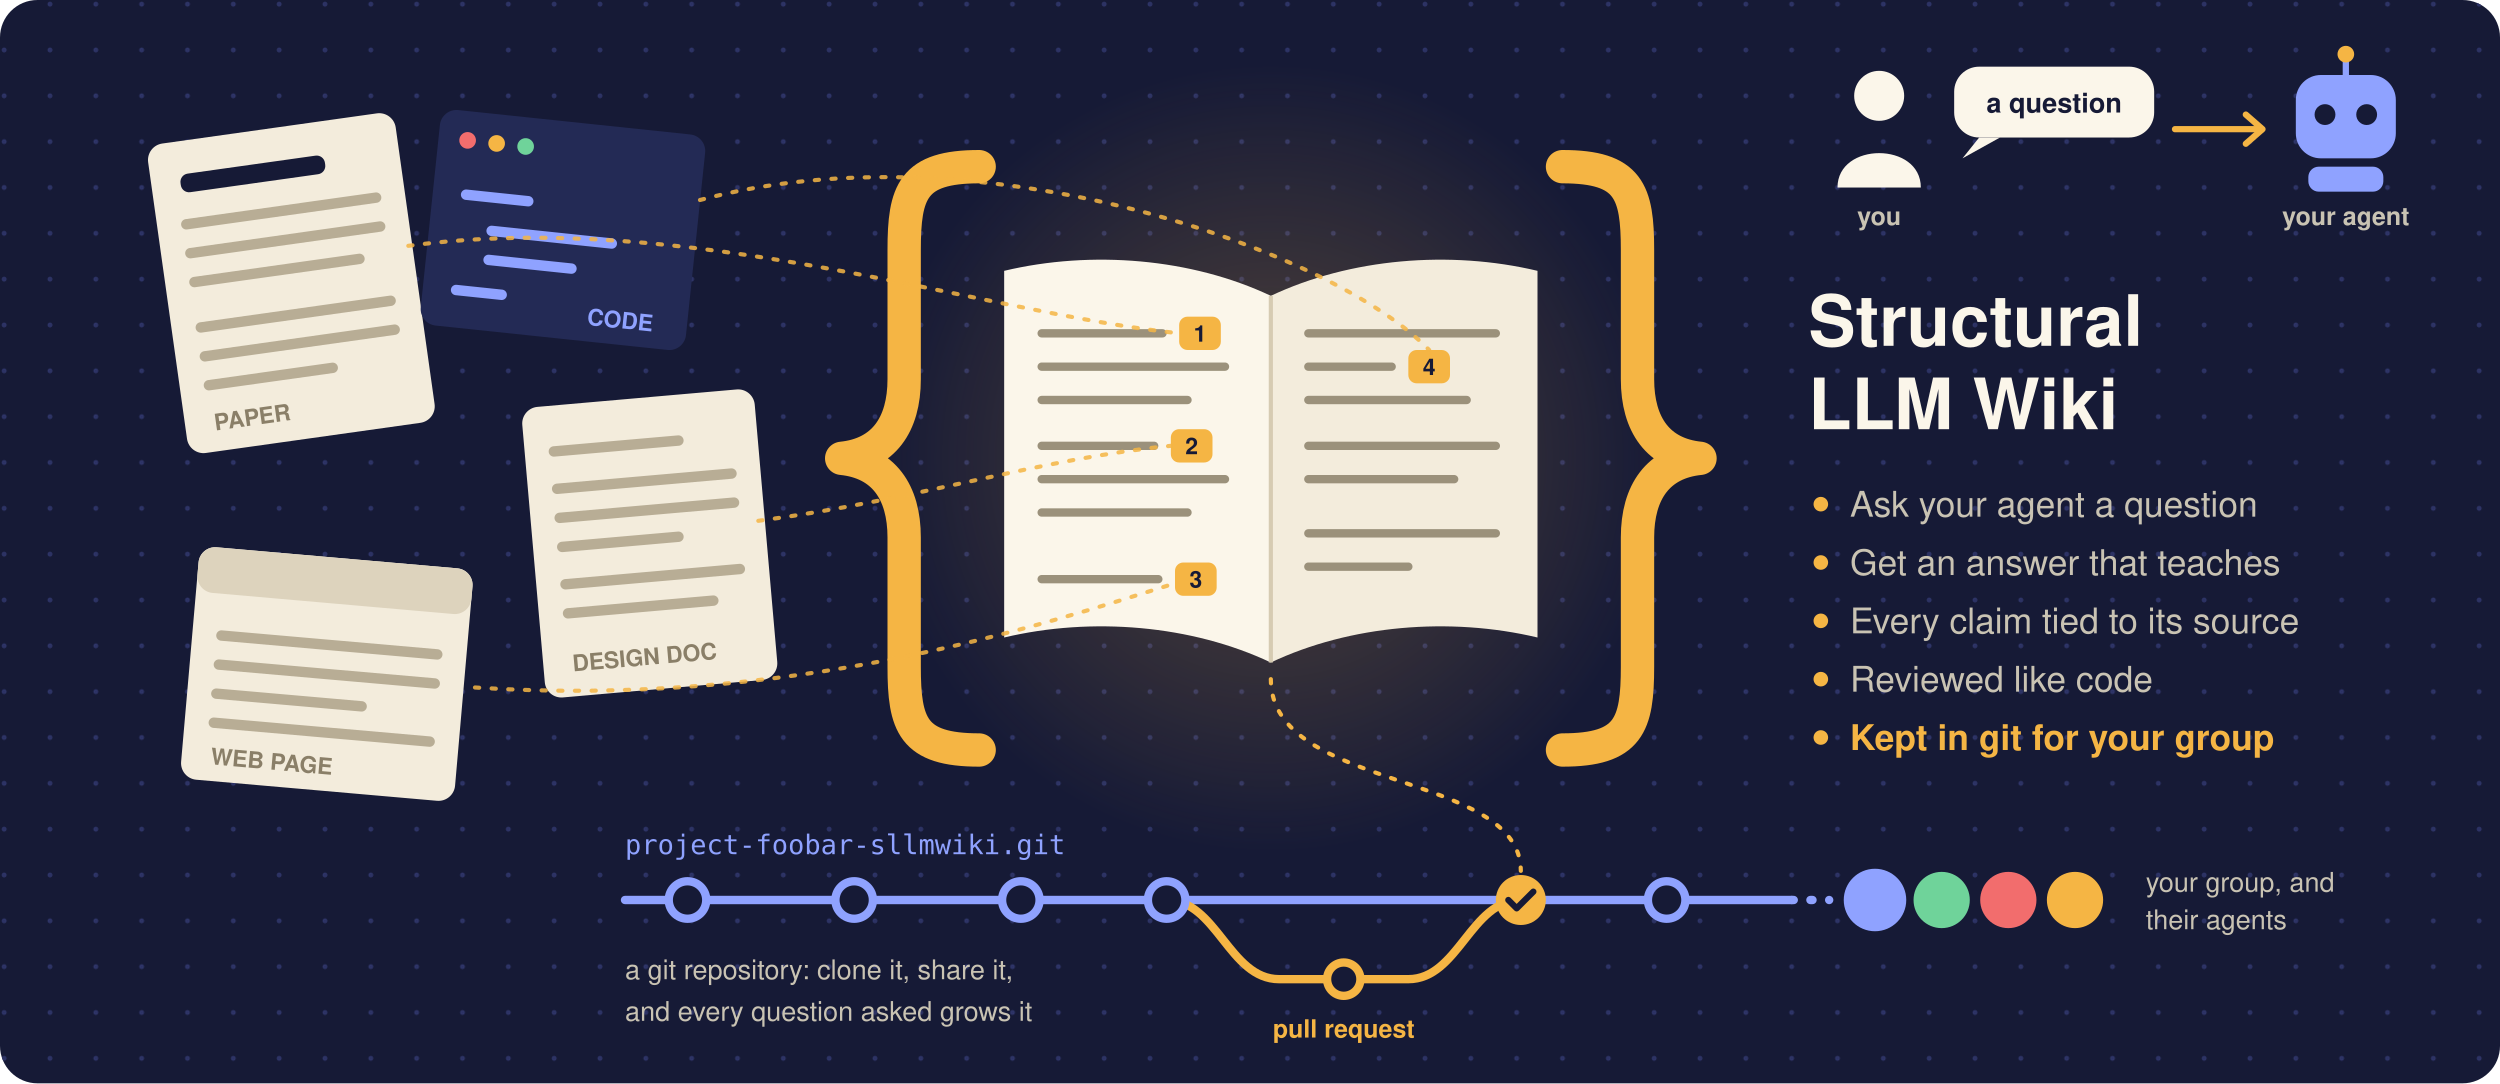
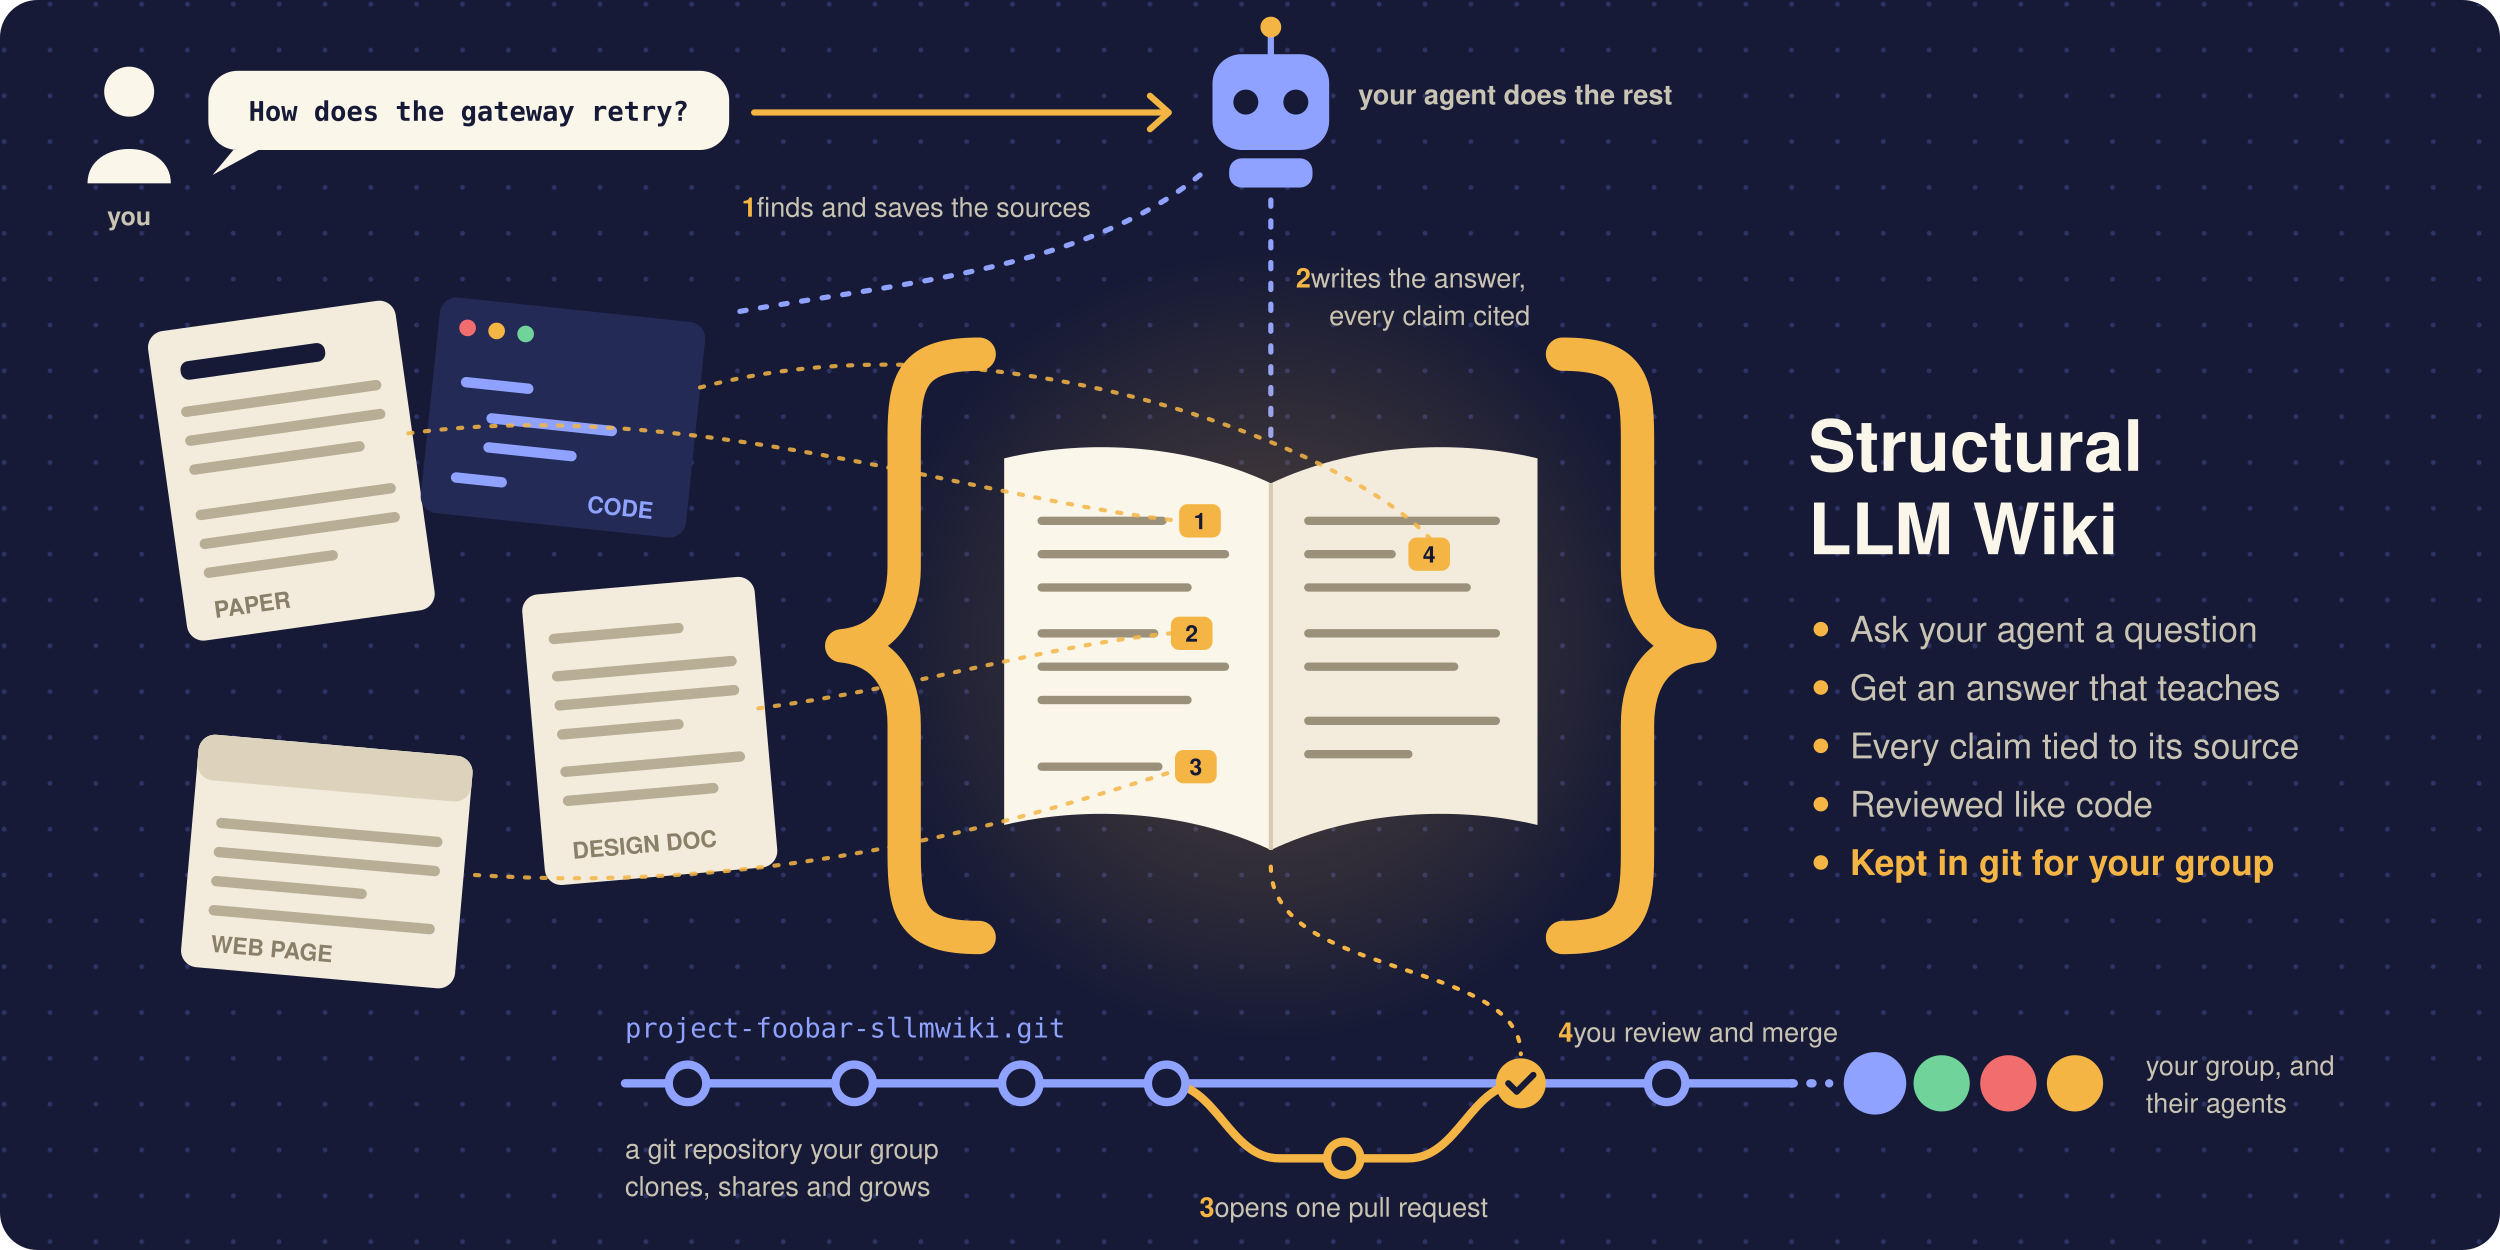
- <svg xmlns="http://www.w3.org/2000/svg" width="1200" height="520" viewBox="0 0 1200 520" font-family="-apple-system, Segoe UI, Helvetica, Arial, sans-serif">
+ <svg xmlns="http://www.w3.org/2000/svg" width="1200" height="600" viewBox="0 0 1200 600" font-family="-apple-system, Segoe UI, Helvetica, Arial, sans-serif">
  <defs>
    <radialGradient id="glow" cx="0.5" cy="0.5" r="0.5">
      <stop offset="0" stop-color="#f5b544" stop-opacity="0.28" />
      <stop offset="1" stop-color="#f5b544" stop-opacity="0" />
    </radialGradient>
    <pattern id="dots" width="22" height="22" patternUnits="userSpaceOnUse">
      <circle cx="2" cy="2" r="1.2" fill="#2c3263" />
    </pattern>
  </defs>
-   <rect width="1200" height="520" rx="18" fill="#161a36" />
-   <rect width="1200" height="520" rx="18" fill="url(#dots)" />
-   <g stroke-linecap="round">
-     <g transform="translate(70 70) rotate(-8)">
-       <rect width="120" height="150" rx="8" fill="#f3ecdc" />
-       <rect x="14" y="16" width="70" height="9" rx="4" fill="#161a36" />
-       <path d="M14 40h92M14 54h92M14 68h80M14 90h92M14 104h92M14 118h60" stroke="#b8ad95" stroke-width="5" />
-       <text x="14" y="140" font-size="11" font-weight="700" fill="#8a7f68">PAPER</text>
+   <rect width="1200" height="600" rx="18" fill="#161a36" />
+   <rect width="1200" height="600" rx="18" fill="url(#dots)" />
+   <g>
+     <circle cx="62" cy="44" r="12" fill="#fbf6ea" />
+     <path d="M42 88 C 42 66 82 66 82 88 Z" fill="#fbf6ea" />
+     <text x="62" y="108" font-size="12" font-weight="700" fill="#c9c3b3" text-anchor="middle">you</text>
+     <rect x="100" y="34" width="250" height="38" rx="14" fill="#fbf6ea" />
+     <path d="M112 72 l-10 12 l22 -12 z" fill="#fbf6ea" />
+     <text x="225" y="58" font-size="13" font-weight="700" fill="#161a36" text-anchor="middle" font-family="ui-monospace, SFMono-Regular, Menlo, monospace">How does the gateway retry?</text>
+     <path d="M362 54 H 560" stroke="#f5b544" stroke-width="3" stroke-linecap="round" />
+     <path d="M552 46 l9 8 l-9 8" fill="none" stroke="#f5b544" stroke-width="3" stroke-linecap="round" stroke-linejoin="round" />
+   </g>
+   <g>
+     <path d="M610 26 v-10" stroke="#8fa2ff" stroke-width="3" stroke-linecap="round" />
+     <circle cx="610" cy="13" r="5" fill="#f5b544" />
+     <rect x="582" y="26" width="56" height="46" rx="14" fill="#8fa2ff" />
+     <circle cx="598" cy="49" r="6" fill="#161a36" />
+     <circle cx="622" cy="49" r="6" fill="#161a36" />
+     <rect x="590" y="76" width="40" height="14" rx="6" fill="#8fa2ff" />
+     <text x="652" y="50" font-size="13" font-weight="700" fill="#c9c3b3">your agent does the rest</text>
+   </g>
+   <g fill="none" stroke="#8fa2ff" stroke-width="2.5" stroke-dasharray="3 7" stroke-linecap="round">
+     <path d="M576 84 C 520 130 430 136 352 150" />
+     <path d="M610 96 V 212" />
+   </g>
+   <g font-size="13" fill="#c9c3b3">
+     <text x="356" y="104">
+       <tspan fill="#f5b544" font-weight="800">1 </tspan>finds and saves the sources</text>
+     <text x="622" y="138">
+       <tspan fill="#f5b544" font-weight="800">2 </tspan>writes the answer,</text>
+     <text x="638" y="156">every claim cited</text>
+   </g>
+   <g transform="translate(0 90)">
+     <g stroke-linecap="round">
+       <g transform="translate(70 70) rotate(-8)">
+         <rect width="120" height="150" rx="8" fill="#f3ecdc" />
+         <rect x="14" y="16" width="70" height="9" rx="4" fill="#161a36" />
+         <path d="M14 40h92M14 54h92M14 68h80M14 90h92M14 104h92M14 118h60" stroke="#b8ad95" stroke-width="5" />
+         <text x="14" y="140" font-size="11" font-weight="700" fill="#8a7f68">PAPER</text>
+       </g>
+       <g transform="translate(212 52) rotate(6)">
+         <rect width="128" height="104" rx="8" fill="#232a55" />
+         <circle cx="14" cy="14" r="4" fill="#f26d6d" />
+         <circle cx="28" cy="14" r="4" fill="#f5b544" />
+         <circle cx="42" cy="14" r="4" fill="#6fd39a" />
+         <path d="M16 40h30M30 56h58M30 70h40M16 86h22" stroke="#8fa2ff" stroke-width="5" />
+         <text x="80" y="96" font-size="11" font-weight="700" fill="#8fa2ff">CODE</text>
+       </g>
+       <g transform="translate(96 262) rotate(5)">
+         <rect width="132" height="112" rx="8" fill="#f3ecdc" />
+         <rect width="132" height="22" rx="8" fill="#ddd3bd" />
+         <path d="M14 42h104M14 56h104M14 70h70M14 84h104" stroke="#b8ad95" stroke-width="5" />
+         <text x="14" y="104" font-size="11" font-weight="700" fill="#8a7f68">WEB PAGE</text>
+       </g>
+       <g transform="translate(250 196) rotate(-5)">
+         <rect width="112" height="140" rx="8" fill="#f3ecdc" />
+         <path d="M14 22h60M14 40h84M14 54h84M14 68h56M14 86h84M14 100h70" stroke="#b8ad95" stroke-width="5" />
+         <text x="14" y="128" font-size="11" font-weight="700" fill="#8a7f68">DESIGN DOC</text>
+       </g>
    </g>
-     <g transform="translate(212 52) rotate(6)">
-       <rect width="128" height="104" rx="8" fill="#232a55" />
-       <circle cx="14" cy="14" r="4" fill="#f26d6d" />
-       <circle cx="28" cy="14" r="4" fill="#f5b544" />
-       <circle cx="42" cy="14" r="4" fill="#6fd39a" />
-       <path d="M16 40h30M30 56h58M30 70h40M16 86h22" stroke="#8fa2ff" stroke-width="5" />
-       <text x="80" y="96" font-size="11" font-weight="700" fill="#8fa2ff">CODE</text>
+     <circle cx="610" cy="220" r="190" fill="url(#glow)" />
+     <g fill="none" stroke="#f5b544" stroke-width="16" stroke-linecap="round" stroke-linejoin="round">
+       <path d="M470 80 C 438 80 434 92 434 120 L 434 182 C 434 204 424 218 404 220 C 424 222 434 236 434 258 L 434 320 C 434 348 438 360 470 360" />
+       <path d="M750 80 C 782 80 786 92 786 120 L 786 182 C 786 204 796 218 816 220 C 796 222 786 236 786 258 L 786 320 C 786 348 782 360 750 360" />
    </g>
-     <g transform="translate(96 262) rotate(5)">
-       <rect width="132" height="112" rx="8" fill="#f3ecdc" />
-       <rect width="132" height="22" rx="8" fill="#ddd3bd" />
-       <path d="M14 42h104M14 56h104M14 70h70M14 84h104" stroke="#b8ad95" stroke-width="5" />
-       <text x="14" y="104" font-size="11" font-weight="700" fill="#8a7f68">WEB PAGE</text>
+     <g>
+       <path d="M610 142 C 572 124 524 120 482 130 L 482 306 C 524 296 572 300 610 318 Z" fill="#fbf6ea" />
+       <path d="M610 142 C 648 124 696 120 738 130 L 738 306 C 696 296 648 300 610 318 Z" fill="#f3ecdc" />
+       <path d="M610 142 L 610 318" stroke="#d6cbb2" stroke-width="2" />
+       <g stroke="#9b917b" stroke-width="4" stroke-linecap="round">
+         <path d="M500 160 h58 M500 176 h88 M500 192 h70 M500 214 h54 M500 230 h88 M500 246 h70 M500 278 h56" />
+         <path d="M628 160 h90 M628 176 h40 M628 192 h76 M628 214 h90 M628 230 h70 M628 256 h90 M628 272 h48" />
+       </g>
+       <g font-size="11" font-weight="800" fill="#161a36" text-anchor="middle">
+         <rect x="566" y="152" width="20" height="16" rx="4" fill="#f5b544" />
+         <text x="576" y="164">1</text>
+         <rect x="562" y="206" width="20" height="16" rx="4" fill="#f5b544" />
+         <text x="572" y="218">2</text>
+         <rect x="564" y="270" width="20" height="16" rx="4" fill="#f5b544" />
+         <text x="574" y="282">3</text>
+         <rect x="676" y="168" width="20" height="16" rx="4" fill="#f5b544" />
+         <text x="686" y="180">4</text>
+       </g>
    </g>
-     <g transform="translate(250 196) rotate(-5)">
-       <rect width="112" height="140" rx="8" fill="#f3ecdc" />
-       <path d="M14 22h60M14 40h84M14 54h84M14 68h56M14 86h84M14 100h70" stroke="#b8ad95" stroke-width="5" />
-       <text x="14" y="128" font-size="11" font-weight="700" fill="#8a7f68">DESIGN DOC</text>
+     <g fill="none" stroke="#f5b544" stroke-width="2" stroke-dasharray="2 6" stroke-linecap="round" opacity="0.85">
+       <path d="M196 118 C 330 100, 470 150, 566 160" />
+       <path d="M336 96 C 470 60, 640 120, 686 168" />
+       <path d="M364 250 C 440 240, 500 220, 562 214" />
+       <path d="M228 330 C 380 340, 500 300, 564 280" />
    </g>
  </g>
-   <circle cx="610" cy="220" r="190" fill="url(#glow)" />
-   <g fill="none" stroke="#f5b544" stroke-width="16" stroke-linecap="round" stroke-linejoin="round">
-     <path d="M470 80 C 438 80 434 92 434 120 L 434 182 C 434 204 424 218 404 220 C 424 222 434 236 434 258 L 434 320 C 434 348 438 360 470 360" />
-     <path d="M750 80 C 782 80 786 92 786 120 L 786 182 C 786 204 796 218 816 220 C 796 222 786 236 786 258 L 786 320 C 786 348 782 360 750 360" />
-   </g>
-   <g>
-     <path d="M610 142 C 572 124 524 120 482 130 L 482 306 C 524 296 572 300 610 318 Z" fill="#fbf6ea" />
-     <path d="M610 142 C 648 124 696 120 738 130 L 738 306 C 696 296 648 300 610 318 Z" fill="#f3ecdc" />
-     <path d="M610 142 L 610 318" stroke="#d6cbb2" stroke-width="2" />
-     <g stroke="#9b917b" stroke-width="4" stroke-linecap="round">
-       <path d="M500 160 h58 M500 176 h88 M500 192 h70 M500 214 h54 M500 230 h88 M500 246 h70 M500 278 h56" />
-       <path d="M628 160 h90 M628 176 h40 M628 192 h76 M628 214 h90 M628 230 h70 M628 256 h90 M628 272 h48" />
-     </g>
-     <g font-size="11" font-weight="800" fill="#161a36" text-anchor="middle">
-       <rect x="566" y="152" width="20" height="16" rx="4" fill="#f5b544" />
-       <text x="576" y="164">1</text>
-       <rect x="562" y="206" width="20" height="16" rx="4" fill="#f5b544" />
-       <text x="572" y="218">2</text>
-       <rect x="564" y="270" width="20" height="16" rx="4" fill="#f5b544" />
-       <text x="574" y="282">3</text>
-       <rect x="676" y="168" width="20" height="16" rx="4" fill="#f5b544" />
-       <text x="686" y="180">4</text>
-     </g>
-   </g>
-   <g fill="none" stroke="#f5b544" stroke-width="2" stroke-dasharray="2 6" stroke-linecap="round" opacity="0.85">
-     <path d="M196 118 C 330 100, 470 150, 566 160" />
-     <path d="M336 96 C 470 60, 640 120, 686 168" />
-     <path d="M364 250 C 440 240, 500 220, 562 214" />
-     <path d="M228 330 C 380 340, 500 300, 564 280" />
-   </g>
  <g stroke-linecap="round" fill="none">
-     <path d="M300 432 H 860" stroke="#8fa2ff" stroke-width="4" />
-     <path d="M560 432 C 584 432 590 470 614 470 H 676 C 700 470 706 432 730 432" stroke="#f5b544" stroke-width="4" />
-     <path d="M610 326 C 610 380 730 370 730 418" stroke="#f5b544" stroke-width="2" stroke-dasharray="2 6" />
+     <path d="M300 520 H 860" stroke="#8fa2ff" stroke-width="4" />
+     <path d="M560 520 C 584 520 590 556 614 556 H 676 C 700 556 706 520 730 520" stroke="#f5b544" stroke-width="4" />
+     <path d="M610 416 C 610 470 730 460 730 506" stroke="#f5b544" stroke-width="2" stroke-dasharray="2 6" />
  </g>
  <g fill="#161a36" stroke="#8fa2ff" stroke-width="4">
-     <circle cx="330" cy="432" r="9" />
-     <circle cx="410" cy="432" r="9" />
-     <circle cx="490" cy="432" r="9" />
-     <circle cx="560" cy="432" r="9" />
-     <circle cx="800" cy="432" r="9" />
+     <circle cx="330" cy="520" r="9" />
+     <circle cx="410" cy="520" r="9" />
+     <circle cx="490" cy="520" r="9" />
+     <circle cx="560" cy="520" r="9" />
+     <circle cx="800" cy="520" r="9" />
  </g>
  <g fill="#161a36" stroke="#f5b544" stroke-width="4">
-     <circle cx="645" cy="470" r="8" />
+     <circle cx="645" cy="556" r="8" />
  </g>
-   <circle cx="730" cy="432" r="12" fill="#f5b544" />
-   <path d="M724 432 l4 4 l8 -8" fill="none" stroke="#161a36" stroke-width="3" stroke-linecap="round" stroke-linejoin="round" />
-   <text x="645" y="498" font-size="12" font-weight="700" fill="#f5b544" text-anchor="middle">pull request</text>
-   <text x="300" y="410" font-size="13" fill="#8fa2ff" font-family="ui-monospace, SFMono-Regular, Menlo, monospace">project-foobar-sllmwiki.git</text>
-   <text x="300" y="470" font-size="13" fill="#c9c3b3">a git repository: clone it, share it,</text>
-   <text x="300" y="490" font-size="13" fill="#c9c3b3">and every question asked grows it</text>
+   <circle cx="730" cy="520" r="12" fill="#f5b544" />
+   <path d="M724 520 l4 4 l8 -8" fill="none" stroke="#161a36" stroke-width="3" stroke-linecap="round" stroke-linejoin="round" />
+   <text x="645" y="584" font-size="13" fill="#c9c3b3" text-anchor="middle">
+     <tspan fill="#f5b544" font-weight="800">3 </tspan>opens one pull request</text>
+   <text x="748" y="500" font-size="13" fill="#c9c3b3">
+     <tspan fill="#f5b544" font-weight="800">4 </tspan>you review and merge</text>
+   <text x="300" y="498" font-size="13" fill="#8fa2ff" font-family="ui-monospace, SFMono-Regular, Menlo, monospace">project-foobar-sllmwiki.git</text>
+   <text x="300" y="556" font-size="13" fill="#c9c3b3">a git repository your group</text>
+   <text x="300" y="574" font-size="13" fill="#c9c3b3">clones, shares and grows</text>
  <g>
-     <circle cx="900" cy="432" r="15" fill="#8fa2ff" />
-     <circle cx="932" cy="432" r="15" fill="#6fd39a" stroke="#161a36" stroke-width="3" />
-     <circle cx="964" cy="432" r="15" fill="#f26d6d" stroke="#161a36" stroke-width="3" />
-     <circle cx="996" cy="432" r="15" fill="#f5b544" stroke="#161a36" stroke-width="3" />
-     <text x="1030" y="428" font-size="13" fill="#c9c3b3">your group, and</text>
-     <text x="1030" y="446" font-size="13" fill="#c9c3b3">their agents</text>
+     <circle cx="900" cy="520" r="15" fill="#8fa2ff" />
+     <circle cx="932" cy="520" r="15" fill="#6fd39a" stroke="#161a36" stroke-width="3" />
+     <circle cx="964" cy="520" r="15" fill="#f26d6d" stroke="#161a36" stroke-width="3" />
+     <circle cx="996" cy="520" r="15" fill="#f5b544" stroke="#161a36" stroke-width="3" />
+     <text x="1030" y="516" font-size="13" fill="#c9c3b3">your group, and</text>
+     <text x="1030" y="534" font-size="13" fill="#c9c3b3">their agents</text>
  </g>
-   <path d="M860 432 H 878" stroke="#8fa2ff" stroke-width="4" stroke-linecap="round" stroke-dasharray="1 8" />
-   <g transform="translate(880 28)">
-     <circle cx="22" cy="18" r="12" fill="#fbf6ea" />
-     <path d="M2 62 C 2 40 42 40 42 62 Z" fill="#fbf6ea" />
-     <text x="22" y="80" font-size="12" font-weight="700" fill="#c9c3b3" text-anchor="middle">you</text>
-     <rect x="58" y="4" width="96" height="34" rx="12" fill="#fbf6ea" />
-     <path d="M70 38 l-8 10 l18 -10 z" fill="#fbf6ea" />
-     <text x="106" y="26" font-size="13" font-weight="700" fill="#161a36" text-anchor="middle">a question</text>
-     <path d="M164 34 h40" stroke="#f5b544" stroke-width="3" stroke-linecap="round" />
-     <path d="M198 27 l8 7 l-8 7" fill="none" stroke="#f5b544" stroke-width="3" stroke-linecap="round" stroke-linejoin="round" />
-     <rect x="222" y="8" width="48" height="40" rx="12" fill="#8fa2ff" />
-     <path d="M246 8 v-8" stroke="#8fa2ff" stroke-width="3" stroke-linecap="round" />
-     <circle cx="246" cy="-2" r="4" fill="#f5b544" />
-     <circle cx="236" cy="27" r="5" fill="#161a36" />
-     <circle cx="256" cy="27" r="5" fill="#161a36" />
-     <rect x="228" y="52" width="36" height="12" rx="5" fill="#8fa2ff" />
-     <text x="246" y="80" font-size="12" font-weight="700" fill="#c9c3b3" text-anchor="middle">your agent</text>
-   </g>
-   <text x="868" y="166" font-size="34" font-weight="800" fill="#fbf6ea">Structural</text>
-   <text x="868" y="206" font-size="34" font-weight="800" fill="#fbf6ea">LLM Wiki</text>
+   <path d="M860 520 H 878" stroke="#8fa2ff" stroke-width="4" stroke-linecap="round" stroke-dasharray="1 8" />
+   <text x="868" y="226" font-size="34" font-weight="800" fill="#fbf6ea">Structural</text>
+   <text x="868" y="266" font-size="34" font-weight="800" fill="#fbf6ea">LLM Wiki</text>
  <g font-size="17" fill="#c9c3b3">
-     <circle cx="874" cy="242" r="3.5" fill="#f5b544" />
-     <text x="888" y="248">Ask your agent a question</text>
-     <circle cx="874" cy="270" r="3.5" fill="#f5b544" />
-     <text x="888" y="276">Get an answer that teaches</text>
-     <circle cx="874" cy="298" r="3.5" fill="#f5b544" />
-     <text x="888" y="304">Every claim tied to its source</text>
-     <circle cx="874" cy="326" r="3.5" fill="#f5b544" />
-     <text x="888" y="332">Reviewed like code</text>
-     <circle cx="874" cy="354" r="3.5" fill="#f5b544" />
-     <text x="888" y="360" fill="#f5b544" font-weight="700">Kept in git for your group</text>
+     <circle cx="874" cy="302" r="3.5" fill="#f5b544" />
+     <text x="888" y="308">Ask your agent a question</text>
+     <circle cx="874" cy="330" r="3.5" fill="#f5b544" />
+     <text x="888" y="336">Get an answer that teaches</text>
+     <circle cx="874" cy="358" r="3.5" fill="#f5b544" />
+     <text x="888" y="364">Every claim tied to its source</text>
+     <circle cx="874" cy="386" r="3.5" fill="#f5b544" />
+     <text x="888" y="392">Reviewed like code</text>
+     <circle cx="874" cy="414" r="3.5" fill="#f5b544" />
+     <text x="888" y="420" fill="#f5b544" font-weight="700">Kept in git for your group</text>
  </g>
</svg>
